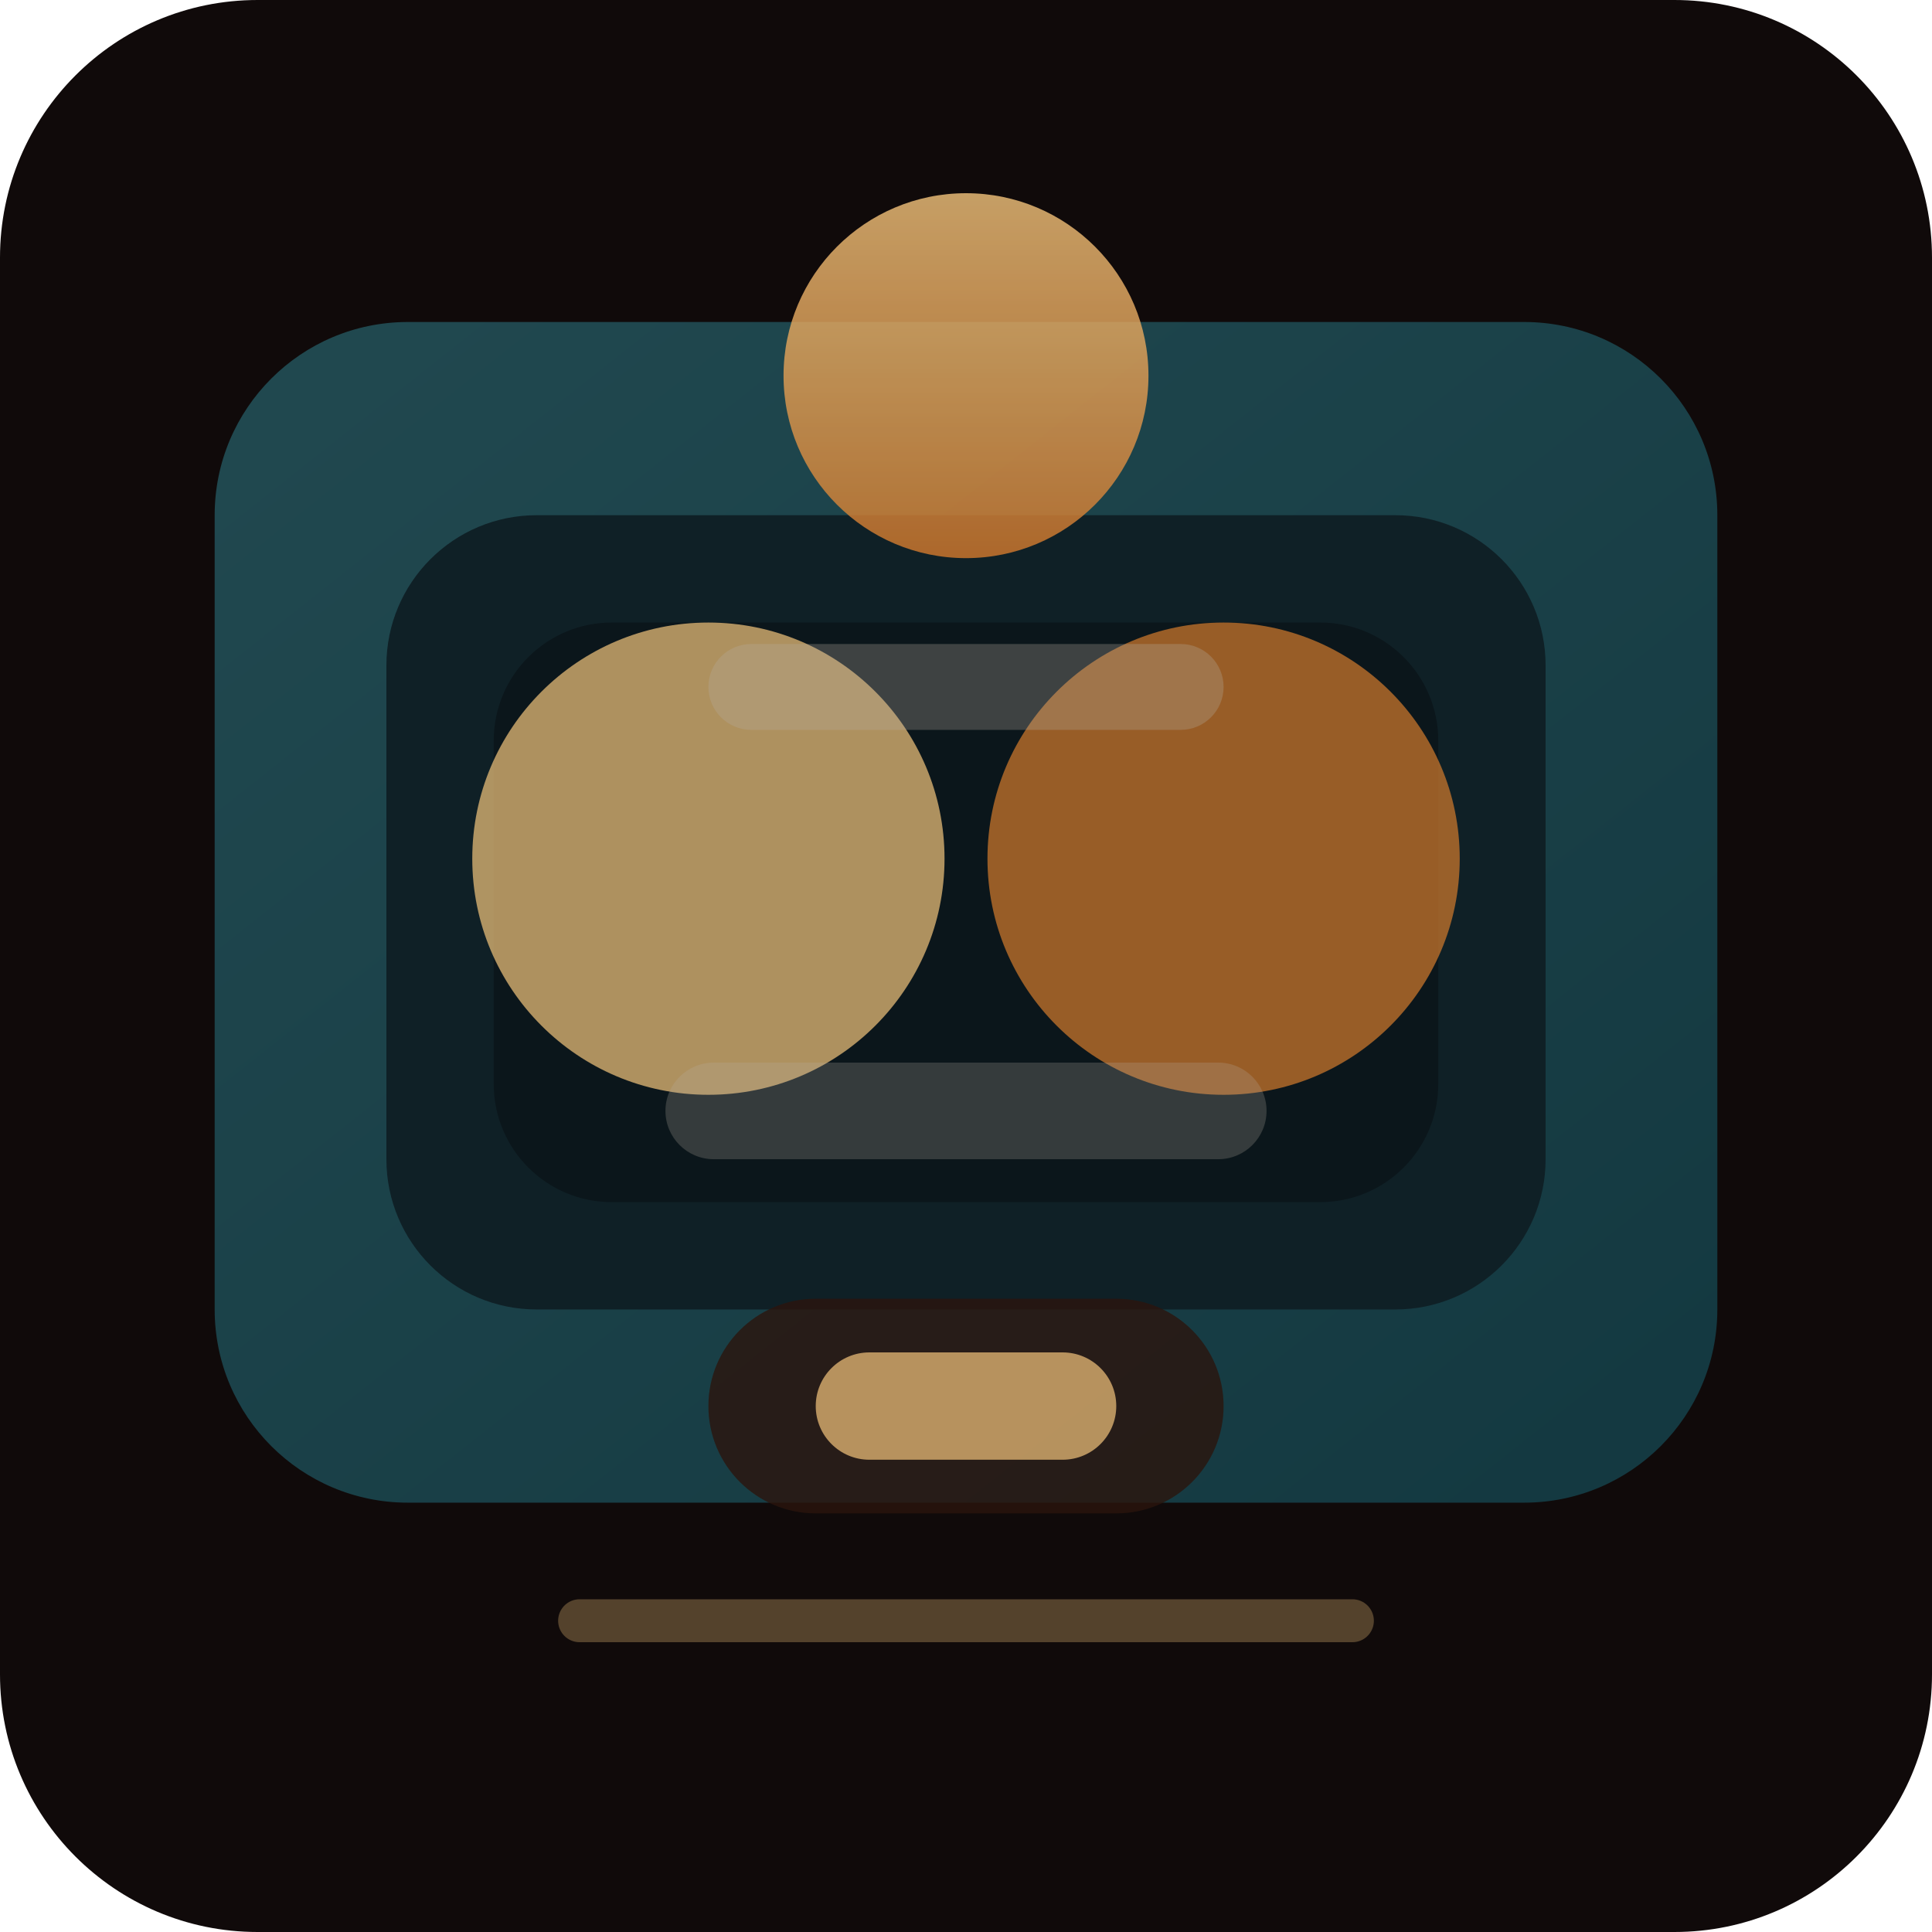
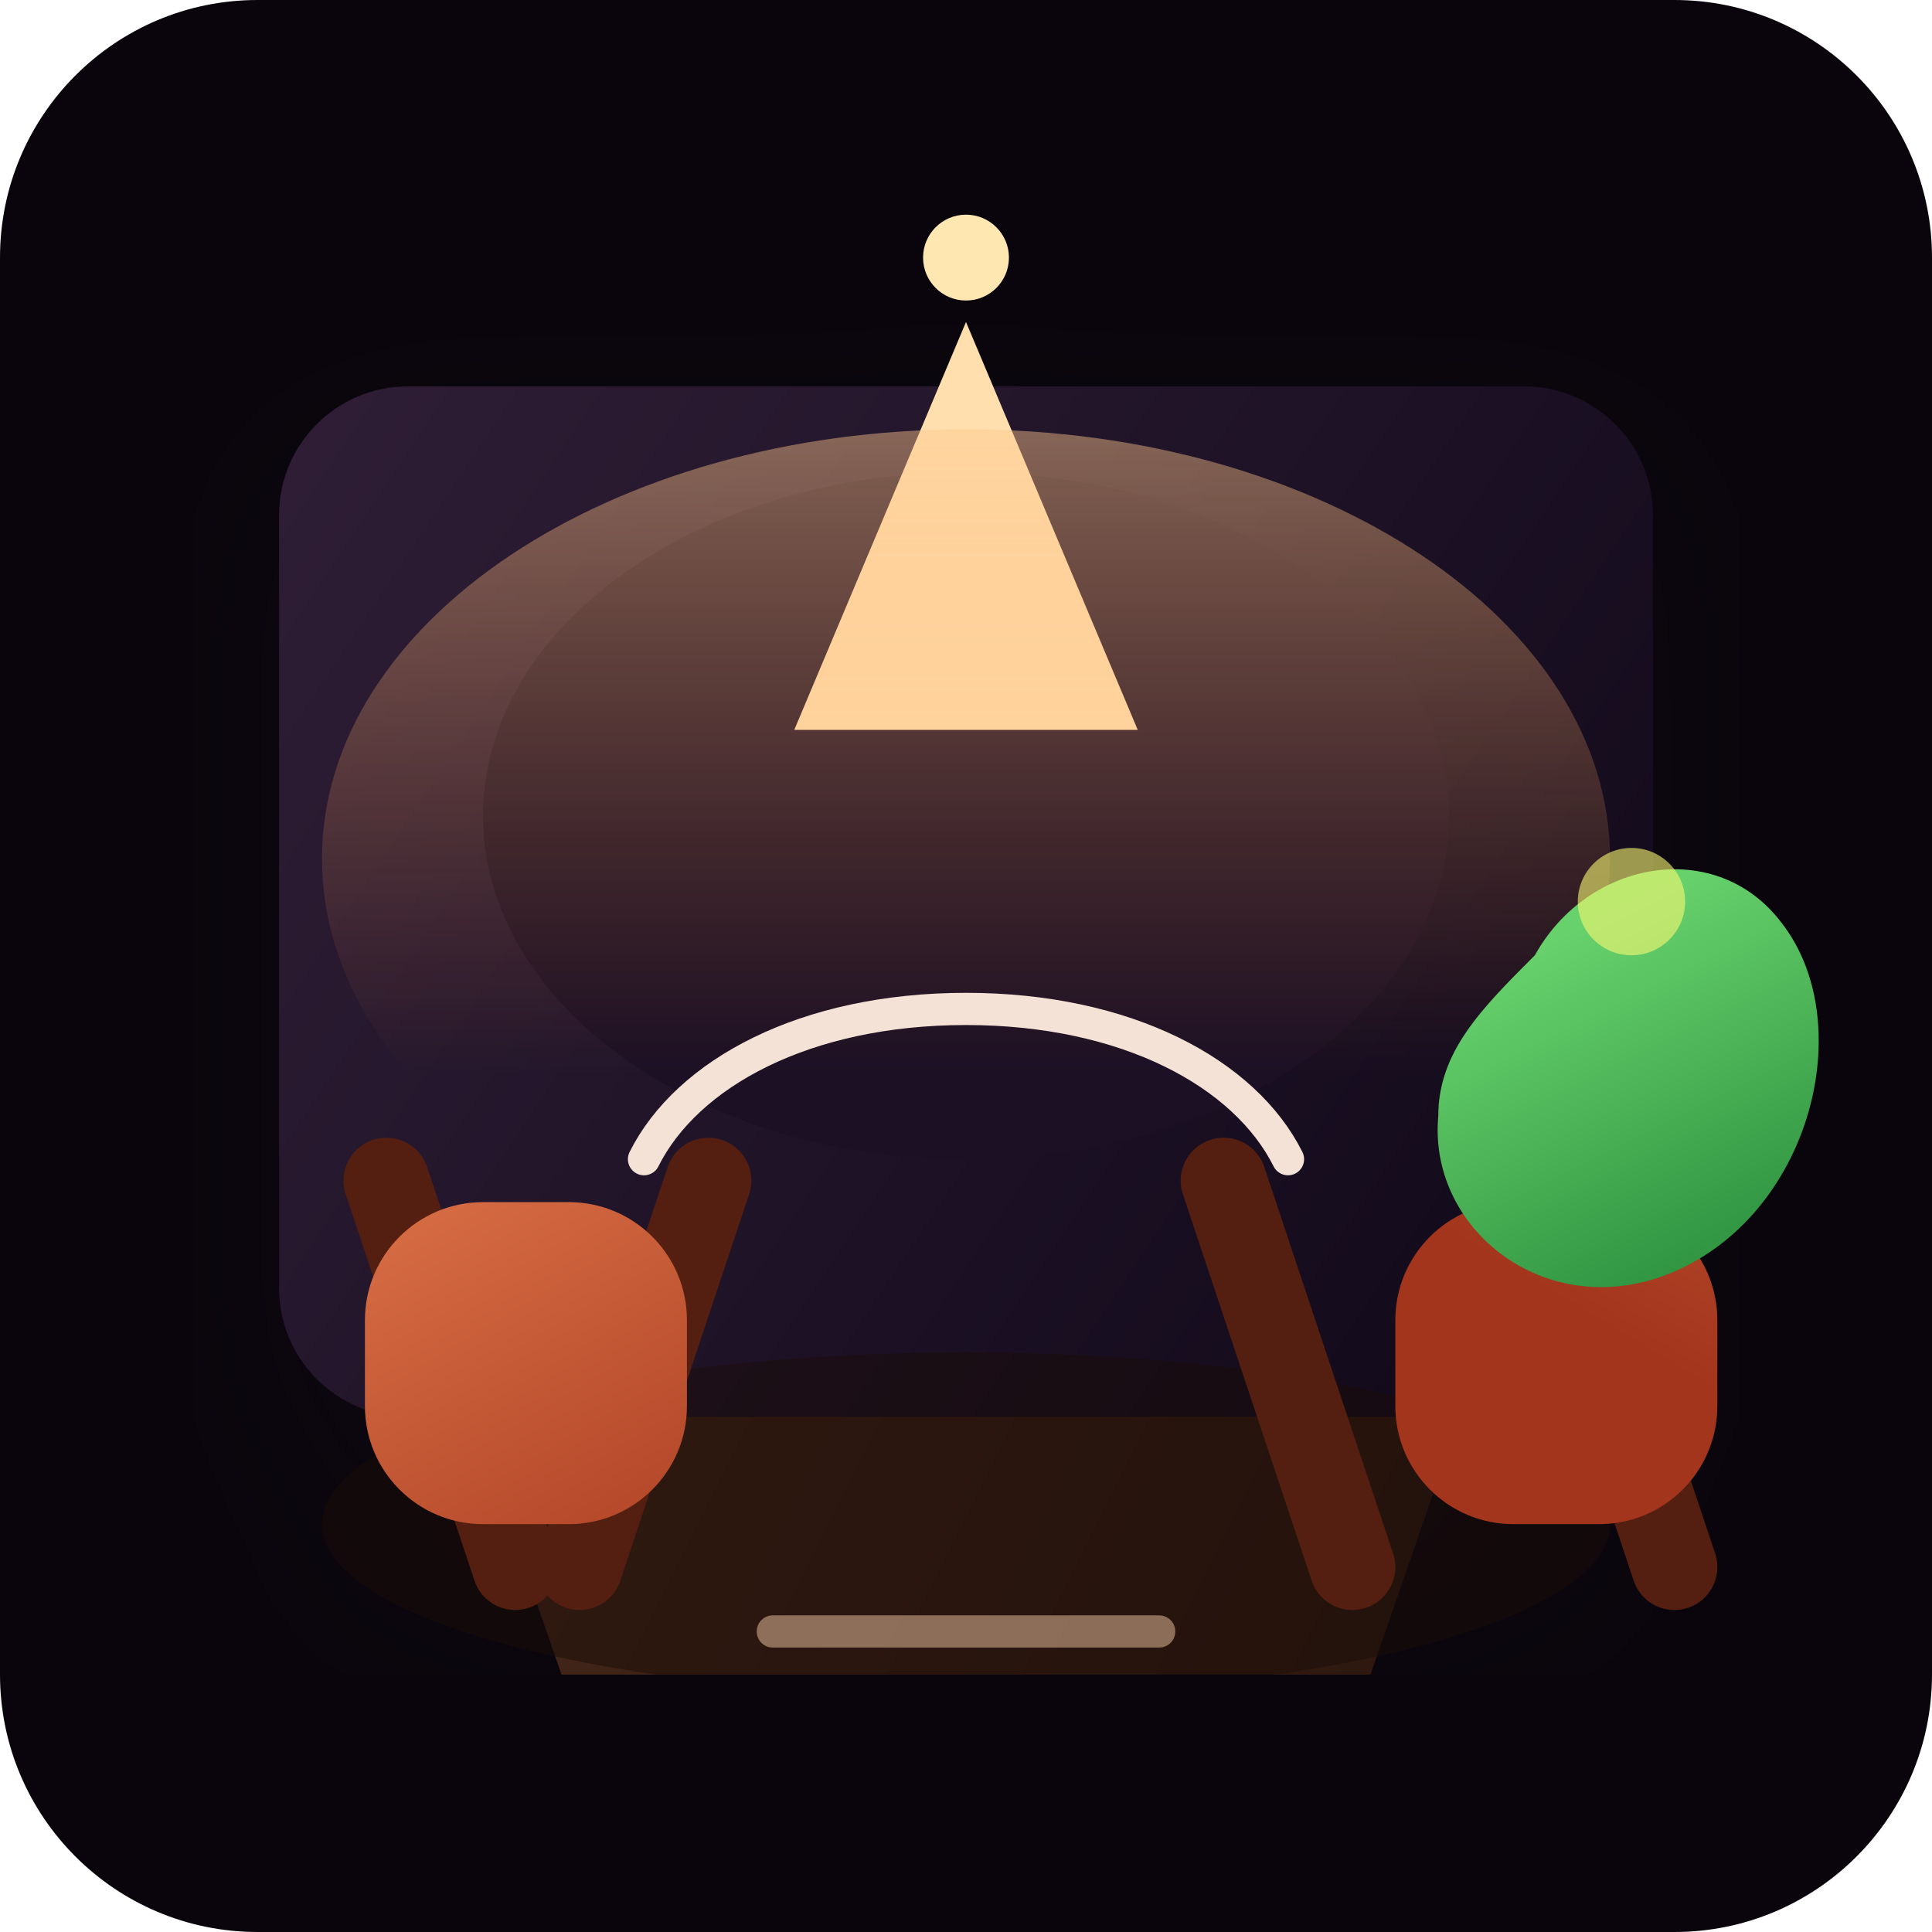
<svg xmlns="http://www.w3.org/2000/svg" width="360" height="360" viewBox="0 0 360 360" fill="none">
  <defs>
-     <linearGradient id="walls" x1="0" y1="0" x2="1" y2="1">
-       <stop offset="0" stop-color="#214950" />
-       <stop offset="1" stop-color="#133840" />
+     <linearGradient id="wallGradient" x1="60" y1="60" x2="300" y2="220" gradientUnits="userSpaceOnUse">
+       <stop stop-color="#2F1E36" />
+       <stop offset="1" stop-color="#120A1B" />
    </linearGradient>
-     <linearGradient id="glow" x1="0" y1="0" x2="0" y2="1">
-       <stop offset="0" stop-color="#F4C47C" />
-       <stop offset="1" stop-color="#D47A2C" />
+     <linearGradient id="lightGlow" x1="180" y1="40" x2="180" y2="200" gradientUnits="userSpaceOnUse">
+       <stop offset="0" stop-color="#FFDCA8" />
+       <stop offset="1" stop-color="#FF8A3D" stop-opacity="0" />
    </linearGradient>
+     <linearGradient id="tableTop" x1="80" y1="220" x2="280" y2="320" gradientUnits="userSpaceOnUse">
+       <stop stop-color="#4A2A1C" />
+       <stop offset="1" stop-color="#2A160E" />
+     </linearGradient>
+     <linearGradient id="chair" x1="72" y1="220" x2="132" y2="320" gradientUnits="userSpaceOnUse">
+       <stop stop-color="#D96F46" />
+       <stop offset="1" stop-color="#A2351C" />
+     </linearGradient>
+     <linearGradient id="plant" x1="280" y1="180" x2="320" y2="260" gradientUnits="userSpaceOnUse">
+       <stop stop-color="#67D16C" />
+       <stop offset="1" stop-color="#1D7F32" />
+     </linearGradient>
+     <filter id="shadow" x="36" y="40" width="288" height="272" filterUnits="userSpaceOnUse" color-interpolation-filters="sRGB">
+       <feOffset dy="12" />
+       <feGaussianBlur stdDeviation="16" />
+       <feColorMatrix type="matrix" values="0 0 0 0 0.08 0 0 0 0 0.06 0 0 0 0 0.1 0 0 0 0.3 0" />
+       <feBlend in="SourceGraphic" result="shape" />
+     </filter>
  </defs>
-   <rect width="360" height="360" rx="48" fill="#100A0A" />
-   <rect x="40" y="60" width="280" height="220" rx="36" fill="url(#walls)" />
-   <rect x="72" y="96" width="216" height="148" rx="28" fill="#0F2026" />
-   <rect x="92" y="116" width="176" height="108" rx="22" fill="#0B161B" />
-   <g opacity="0.7">
-     <circle cx="132" cy="160" r="44" fill="#F4C47C" />
-     <circle cx="228" cy="160" r="44" fill="#D47A2C" />
-     <rect x="132" y="120" width="96" height="16" rx="8" fill="#FDECD6" opacity="0.3" />
-     <rect x="124" y="198" width="112" height="18" rx="9" fill="#FDECD6" opacity="0.25" />
+   <rect width="360" height="360" rx="48" fill="#0A050C" />
+   <g filter="url(#shadow)">
+     <rect x="52" y="72" width="256" height="192" rx="24" fill="url(#wallGradient)" />
+     <ellipse cx="180" cy="152" rx="90" ry="64" fill="#1C1024" />
+     <path d="M180 60L212 136H148L180 60Z" fill="#FFDFAD" />
+     <ellipse cx="180" cy="160" rx="120" ry="80" fill="url(#lightGlow)" opacity="0.6" />
+     <path d="M88 264H272L254 316H106L88 264Z" fill="url(#tableTop)" />
+     <ellipse cx="180" cy="284" rx="120" ry="32" fill="#1A0C08" opacity="0.5" />
  </g>
-   <rect x="132" y="242" width="96" height="40" rx="20" fill="#2A140C" opacity="0.8" />
-   <rect x="152" y="252" width="56" height="20" rx="10" fill="#F4C47C" opacity="0.7" />
-   <circle cx="180" cy="70" r="34" fill="url(#glow)" opacity="0.8" />
-   <path d="M108 302H252" stroke="#F4C47C" stroke-opacity="0.3" stroke-width="8" stroke-linecap="round" />
+   <path d="M120 216C128 200 150 188 180 188C210 188 232 200 240 216" stroke="#F4E2D6" stroke-width="6" stroke-linecap="round" />
+   <path d="M72 220L96 292" stroke="#541F10" stroke-width="16" stroke-linecap="round" />
+   <path d="M132 220L108 292" stroke="#541F10" stroke-width="16" stroke-linecap="round" />
+   <path d="M288 220L312 292" stroke="#541F10" stroke-width="16" stroke-linecap="round" />
+   <path d="M228 220L252 292" stroke="#541F10" stroke-width="16" stroke-linecap="round" />
+   <rect x="68" y="224" width="60" height="60" rx="22" fill="url(#chair)" />
+   <rect x="232" y="224" width="60" height="60" rx="22" fill="url(#chair)" transform="scale(-1,1) translate(-552,0)" />
+   <path d="M286 178C296 160 320 156 332 172C346 190 338 224 314 236C290 248 266 230 268 208C268 196 276 188 286 178Z" fill="url(#plant)" />
+   <circle cx="304" cy="168" r="10" fill="#F9F871" opacity="0.6" />
+   <circle cx="180" cy="48" r="8" fill="#FFE7B2" />
+   <path d="M144 304H216" stroke="#F1C7A3" stroke-width="6" stroke-linecap="round" opacity="0.5" />
</svg>
